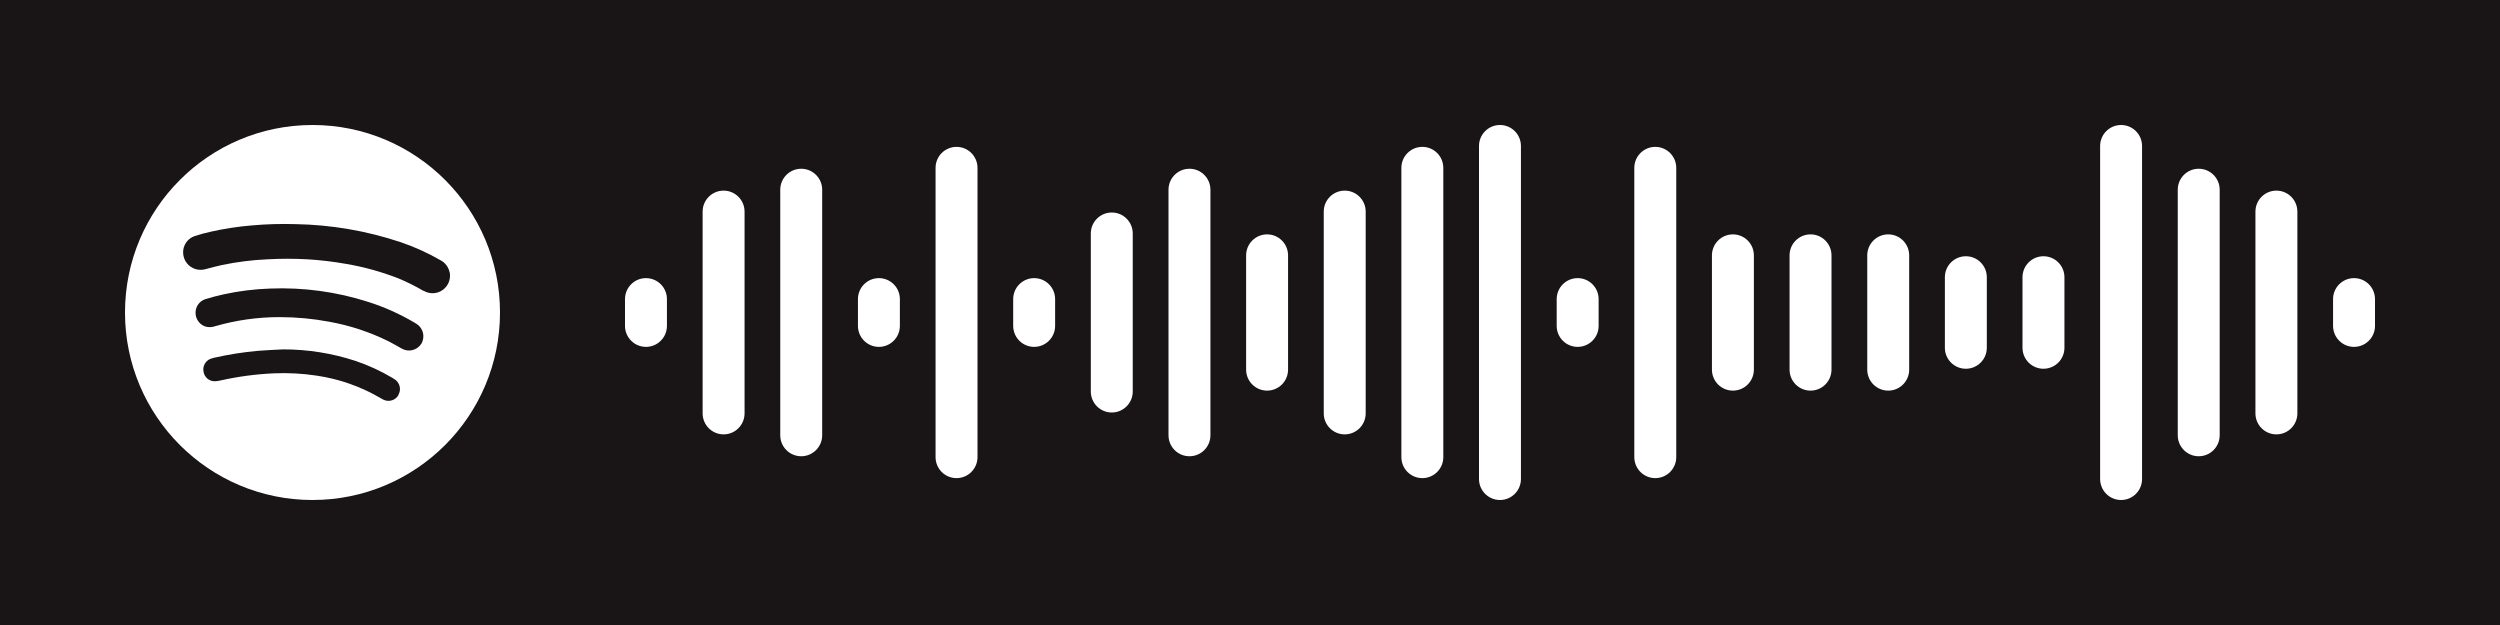
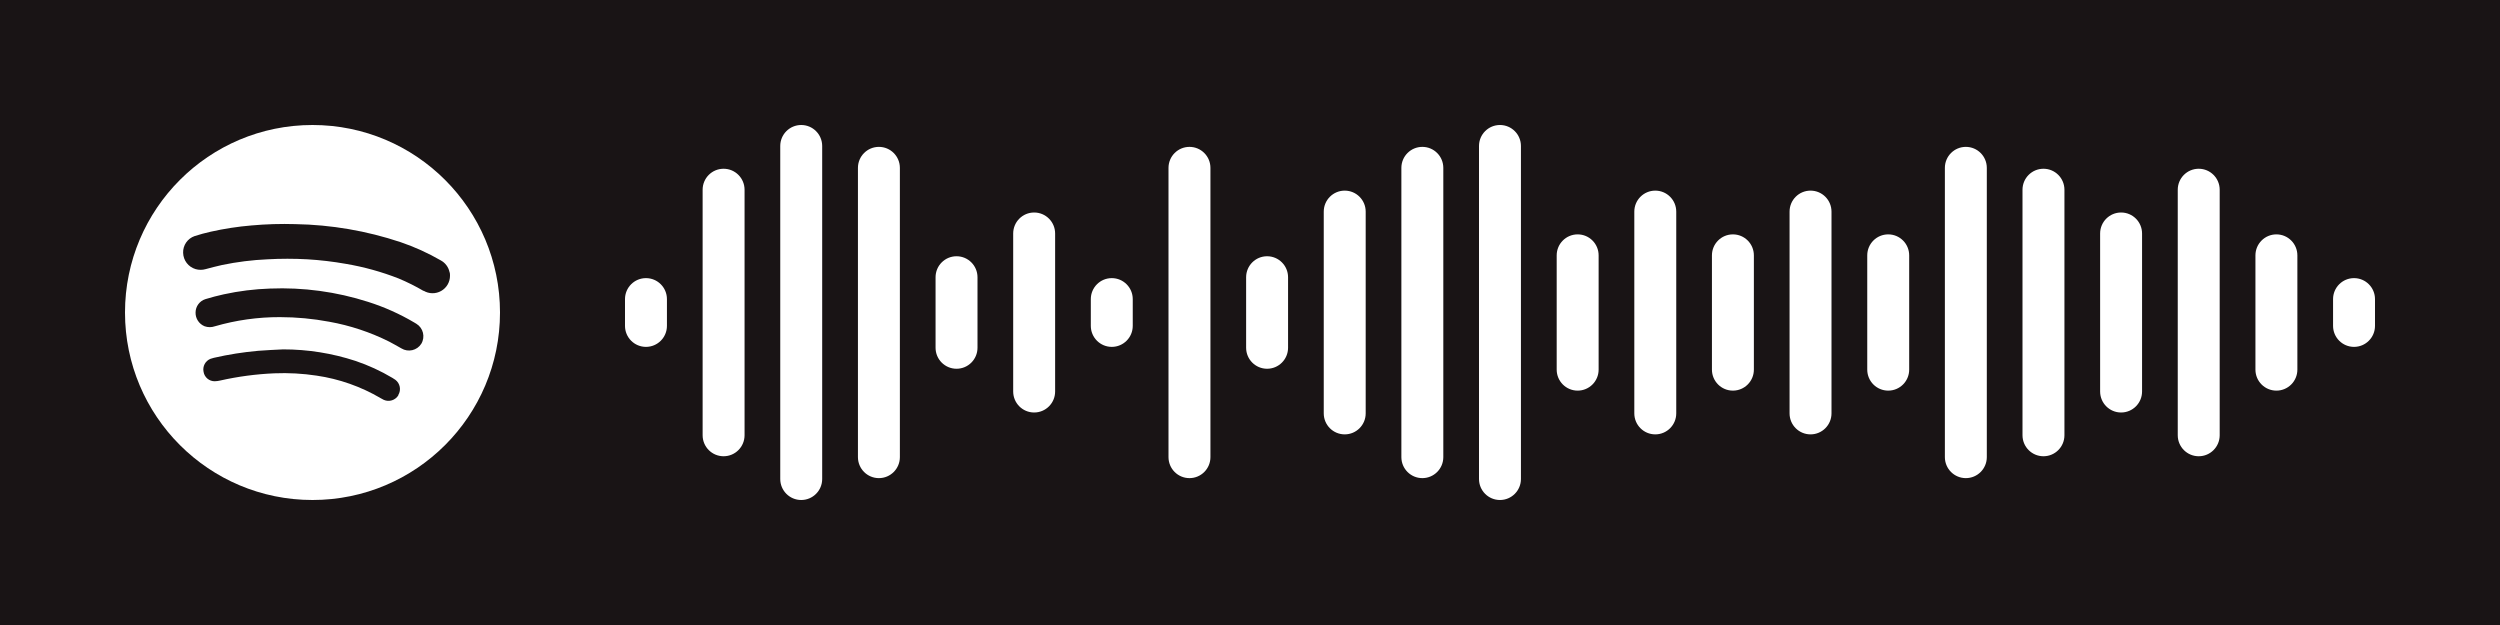
<svg xmlns="http://www.w3.org/2000/svg" width="640" height="160" viewBox="0 0 400 100">
  <rect x="0" y="0" width="400" height="100" fill="#191415" />
  <rect x="100.00" y="44.50" width="6.71" height="11.00" rx="3.36" ry="3.36" fill="#ffffff" />
-   <rect x="112.42" y="30.50" width="6.71" height="39.00" rx="3.36" ry="3.36" fill="#ffffff" />
-   <rect x="124.84" y="27.00" width="6.71" height="46.00" rx="3.36" ry="3.36" fill="#ffffff" />
-   <rect x="137.27" y="44.50" width="6.71" height="11.00" rx="3.36" ry="3.36" fill="#ffffff" />
-   <rect x="149.69" y="23.50" width="6.71" height="53.00" rx="3.36" ry="3.36" fill="#ffffff" />
-   <rect x="162.11" y="44.50" width="6.71" height="11.00" rx="3.36" ry="3.36" fill="#ffffff" />
-   <rect x="174.53" y="34.00" width="6.71" height="32.00" rx="3.36" ry="3.36" fill="#ffffff" />
-   <rect x="186.96" y="27.00" width="6.71" height="46.00" rx="3.36" ry="3.36" fill="#ffffff" />
-   <rect x="199.38" y="37.50" width="6.71" height="25.00" rx="3.36" ry="3.36" fill="#ffffff" />
+   <rect x="112.42" y="27.00" width="6.71" height="46.00" rx="3.36" ry="3.36" fill="#ffffff" />
+   <rect x="124.84" y="20.00" width="6.71" height="60.00" rx="3.36" ry="3.36" fill="#ffffff" />
+   <rect x="137.27" y="23.50" width="6.71" height="53.00" rx="3.36" ry="3.36" fill="#ffffff" />
+   <rect x="149.69" y="41.00" width="6.71" height="18.00" rx="3.36" ry="3.36" fill="#ffffff" />
+   <rect x="162.11" y="34.00" width="6.71" height="32.00" rx="3.36" ry="3.36" fill="#ffffff" />
+   <rect x="174.53" y="44.50" width="6.71" height="11.00" rx="3.36" ry="3.36" fill="#ffffff" />
+   <rect x="186.96" y="23.50" width="6.71" height="53.00" rx="3.36" ry="3.36" fill="#ffffff" />
+   <rect x="199.38" y="41.00" width="6.71" height="18.00" rx="3.36" ry="3.36" fill="#ffffff" />
  <rect x="211.80" y="30.50" width="6.71" height="39.00" rx="3.36" ry="3.36" fill="#ffffff" />
  <rect x="224.22" y="23.50" width="6.71" height="53.00" rx="3.36" ry="3.36" fill="#ffffff" />
  <rect x="236.64" y="20.00" width="6.71" height="60.00" rx="3.36" ry="3.36" fill="#ffffff" />
-   <rect x="249.07" y="44.50" width="6.71" height="11.00" rx="3.36" ry="3.36" fill="#ffffff" />
-   <rect x="261.49" y="23.50" width="6.71" height="53.00" rx="3.36" ry="3.36" fill="#ffffff" />
+   <rect x="249.07" y="37.50" width="6.71" height="25.00" rx="3.36" ry="3.36" fill="#ffffff" />
+   <rect x="261.49" y="30.50" width="6.71" height="39.00" rx="3.36" ry="3.36" fill="#ffffff" />
  <rect x="273.91" y="37.50" width="6.71" height="25.00" rx="3.36" ry="3.36" fill="#ffffff" />
-   <rect x="286.33" y="37.50" width="6.71" height="25.00" rx="3.36" ry="3.36" fill="#ffffff" />
+   <rect x="286.33" y="30.50" width="6.71" height="39.00" rx="3.36" ry="3.36" fill="#ffffff" />
  <rect x="298.76" y="37.50" width="6.71" height="25.00" rx="3.36" ry="3.36" fill="#ffffff" />
-   <rect x="311.18" y="41.00" width="6.71" height="18.00" rx="3.36" ry="3.36" fill="#ffffff" />
-   <rect x="323.60" y="41.00" width="6.71" height="18.00" rx="3.36" ry="3.36" fill="#ffffff" />
-   <rect x="336.02" y="20.00" width="6.71" height="60.00" rx="3.36" ry="3.36" fill="#ffffff" />
+   <rect x="311.18" y="23.50" width="6.71" height="53.00" rx="3.36" ry="3.36" fill="#ffffff" />
+   <rect x="323.60" y="27.00" width="6.71" height="46.00" rx="3.36" ry="3.36" fill="#ffffff" />
+   <rect x="336.02" y="34.00" width="6.71" height="32.00" rx="3.36" ry="3.36" fill="#ffffff" />
  <rect x="348.44" y="27.00" width="6.71" height="46.00" rx="3.36" ry="3.36" fill="#ffffff" />
-   <rect x="360.87" y="30.50" width="6.71" height="39.00" rx="3.36" ry="3.36" fill="#ffffff" />
+   <rect x="360.87" y="37.50" width="6.71" height="25.00" rx="3.36" ry="3.36" fill="#ffffff" />
  <rect x="373.29" y="44.50" width="6.71" height="11.00" rx="3.36" ry="3.36" fill="#ffffff" />
  <g transform="translate(20,20)">
    <path fill="#ffffff" d="M30,0A30,30,0,1,1,0,30,30,30,0,0,1,30,0M43.73,43.2a1.85,1.85,0,0,0-.47-2.43,5,5,0,0,0-.48-.31,30.64,30.64,0,0,0-5.92-2.72,37.07,37.07,0,0,0-11.56-1.84c-1.33.07-2.67.12-4,.23a52.44,52.44,0,0,0-7.08,1.12,3.45,3.45,0,0,0-.54.16,1.83,1.83,0,0,0-1.11,2.08A1.79,1.79,0,0,0,14.37,41a4.29,4.29,0,0,0,.88-.12,48.93,48.93,0,0,1,8.66-1.15,35.33,35.33,0,0,1,6.75.37,28.29,28.29,0,0,1,10.25,3.61,4.77,4.77,0,0,0,.5.27,1.85,1.85,0,0,0,2.33-.74M47.41,35a2.34,2.34,0,0,0-.78-3.19l-.35-.21a35.72,35.72,0,0,0-7.38-3.3,45.39,45.39,0,0,0-15.7-2.13,41.19,41.19,0,0,0-7.39.92c-1,.22-2,.48-2.94.77A2.26,2.26,0,0,0,11.29,30a2.32,2.32,0,0,0,1.44,2.2,2.47,2.47,0,0,0,1.67,0,37,37,0,0,1,10.38-1.46,43,43,0,0,1,7.91.74,35.46,35.46,0,0,1,9.58,3.18c.66.34,1.3.72,1.95,1.08A2.33,2.33,0,0,0,47.41,35m.35-8.49A2.79,2.79,0,0,0,52,24.11c0-.2,0-.4-.08-.6a2.78,2.78,0,0,0-1.4-1.85,35.91,35.91,0,0,0-6.41-2.91,56.19,56.19,0,0,0-16.86-2.89,58.46,58.46,0,0,0-7,.21,48.31,48.31,0,0,0-6.52,1c-.87.2-1.73.42-2.58.7a2.73,2.73,0,0,0-1.85,2.68,2.79,2.79,0,0,0,2,2.61,2.9,2.9,0,0,0,1.6,0c.87-.23,1.75-.47,2.63-.66a45.52,45.52,0,0,1,7.26-.91,57.42,57.42,0,0,1,6.4,0,53.7,53.7,0,0,1,6.11.72,42.63,42.63,0,0,1,8.49,2.35,33.25,33.25,0,0,1,4,2" />
  </g>
</svg>
